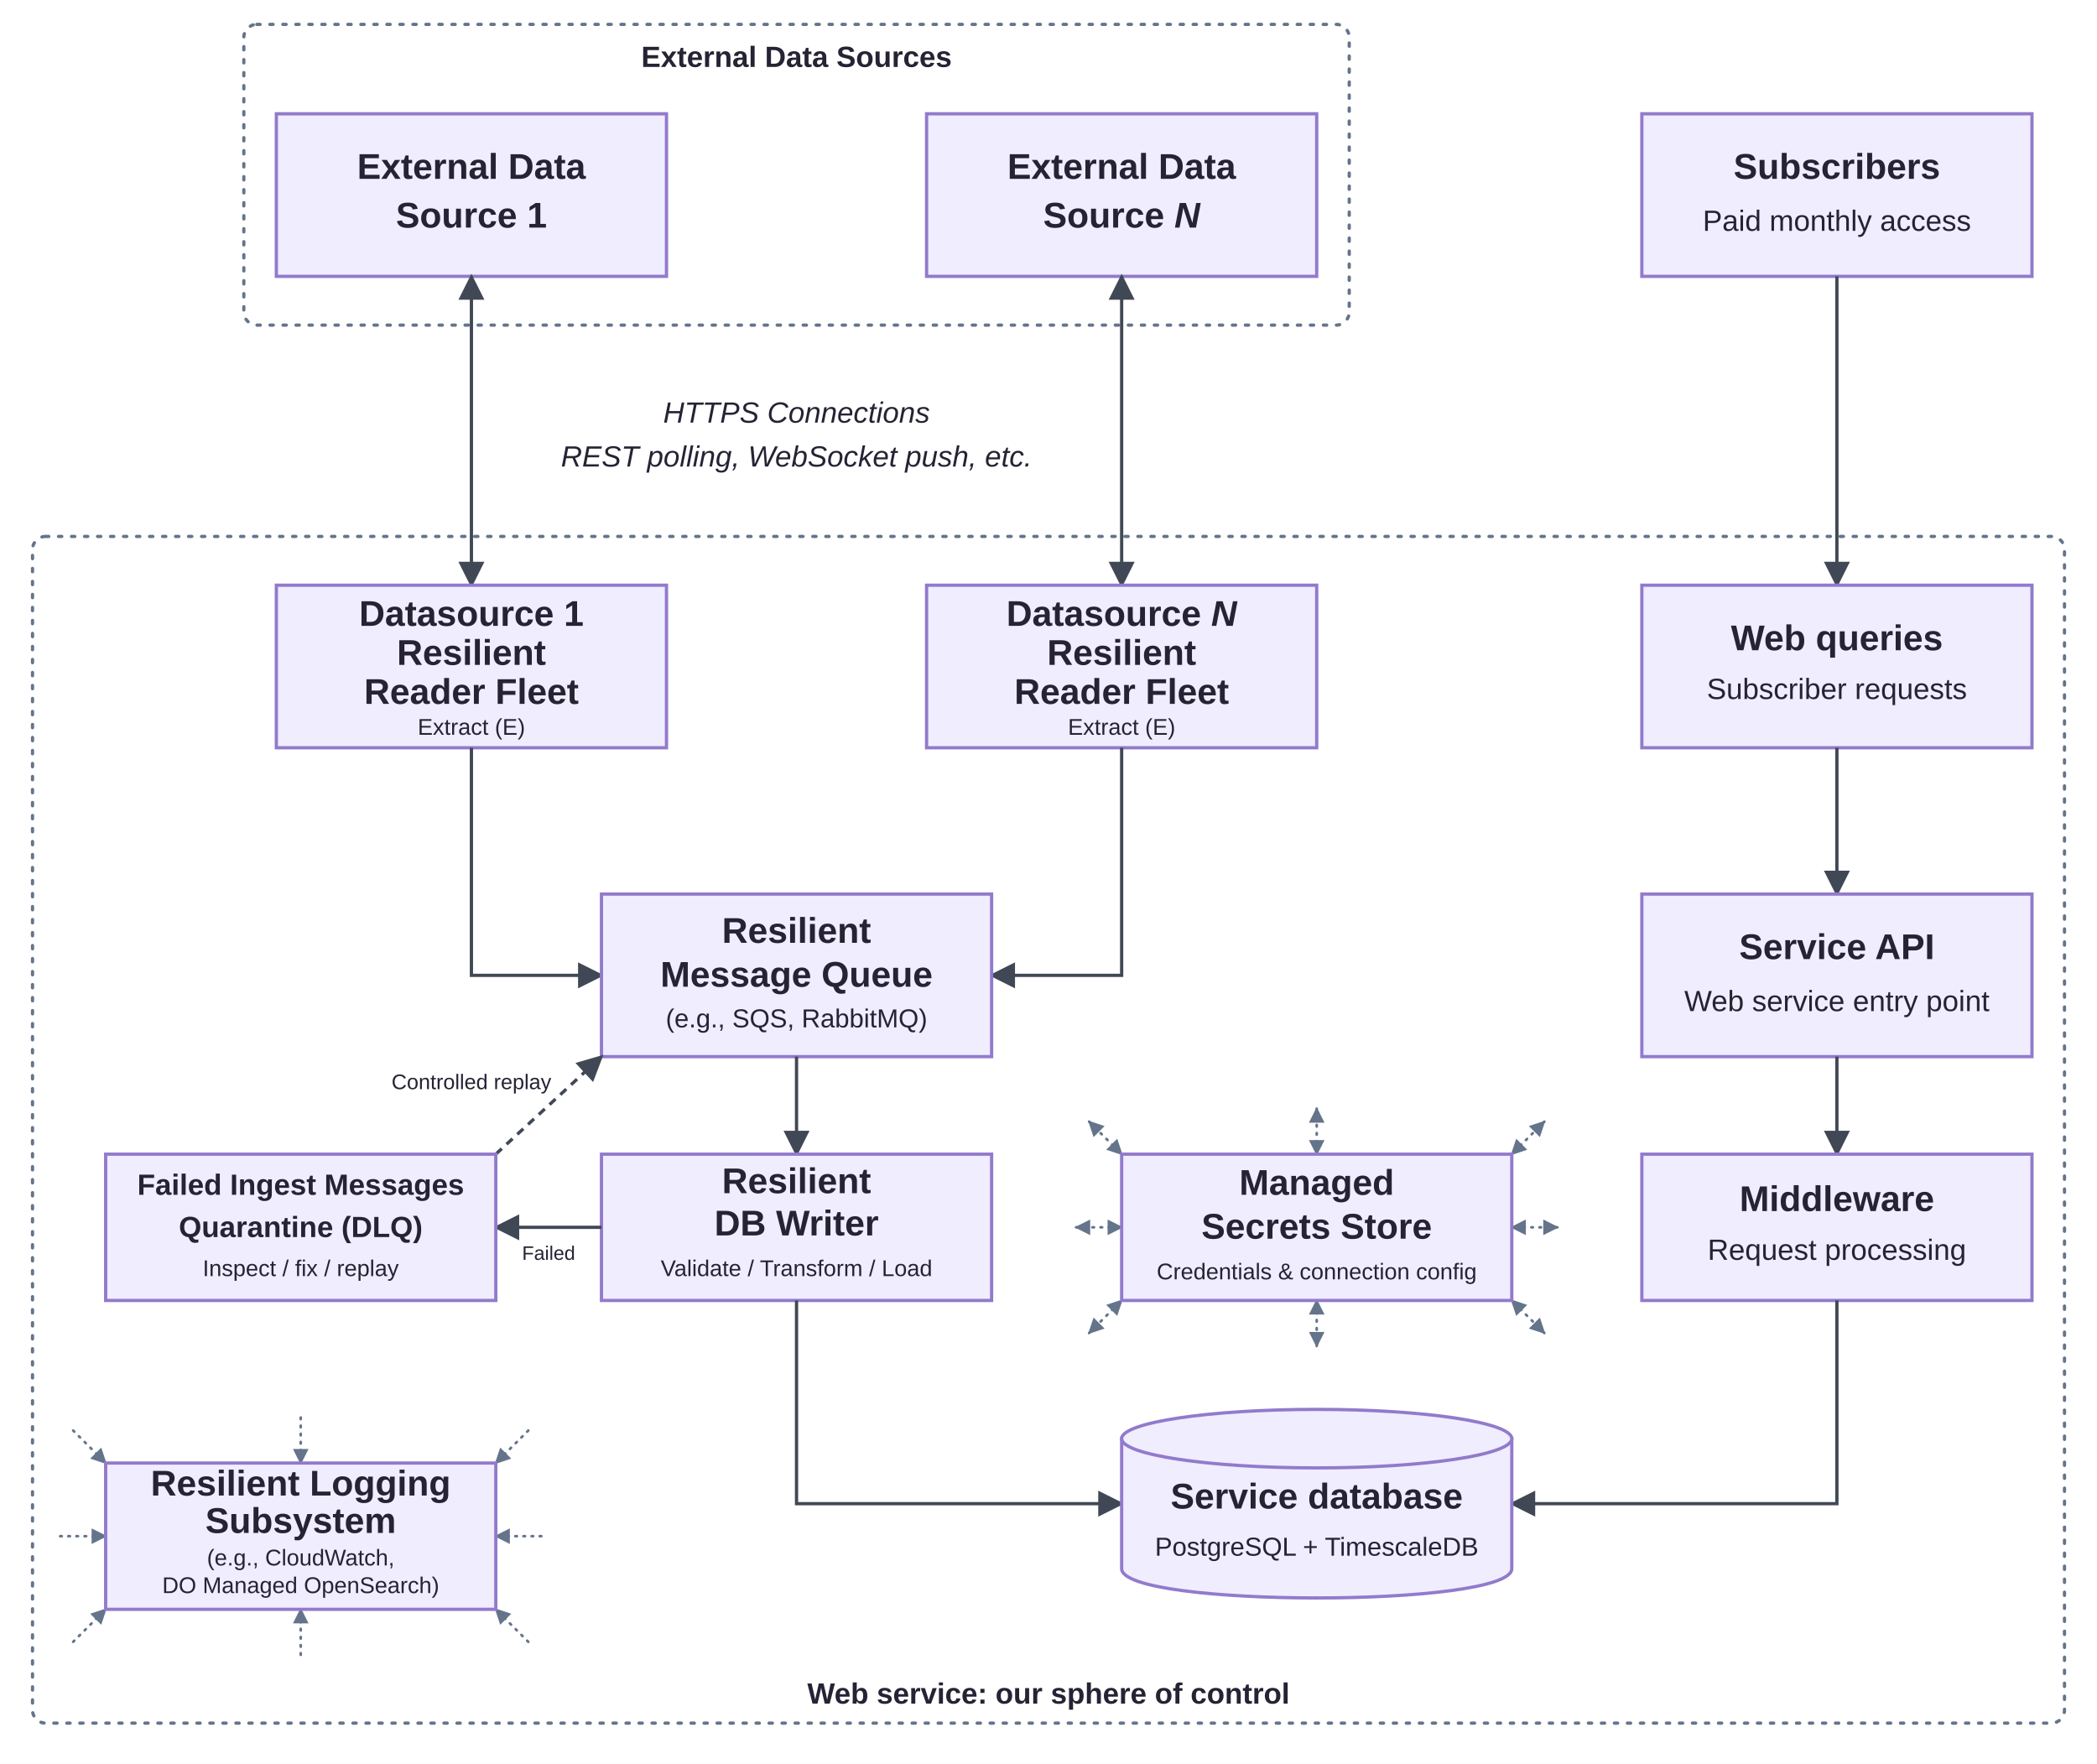
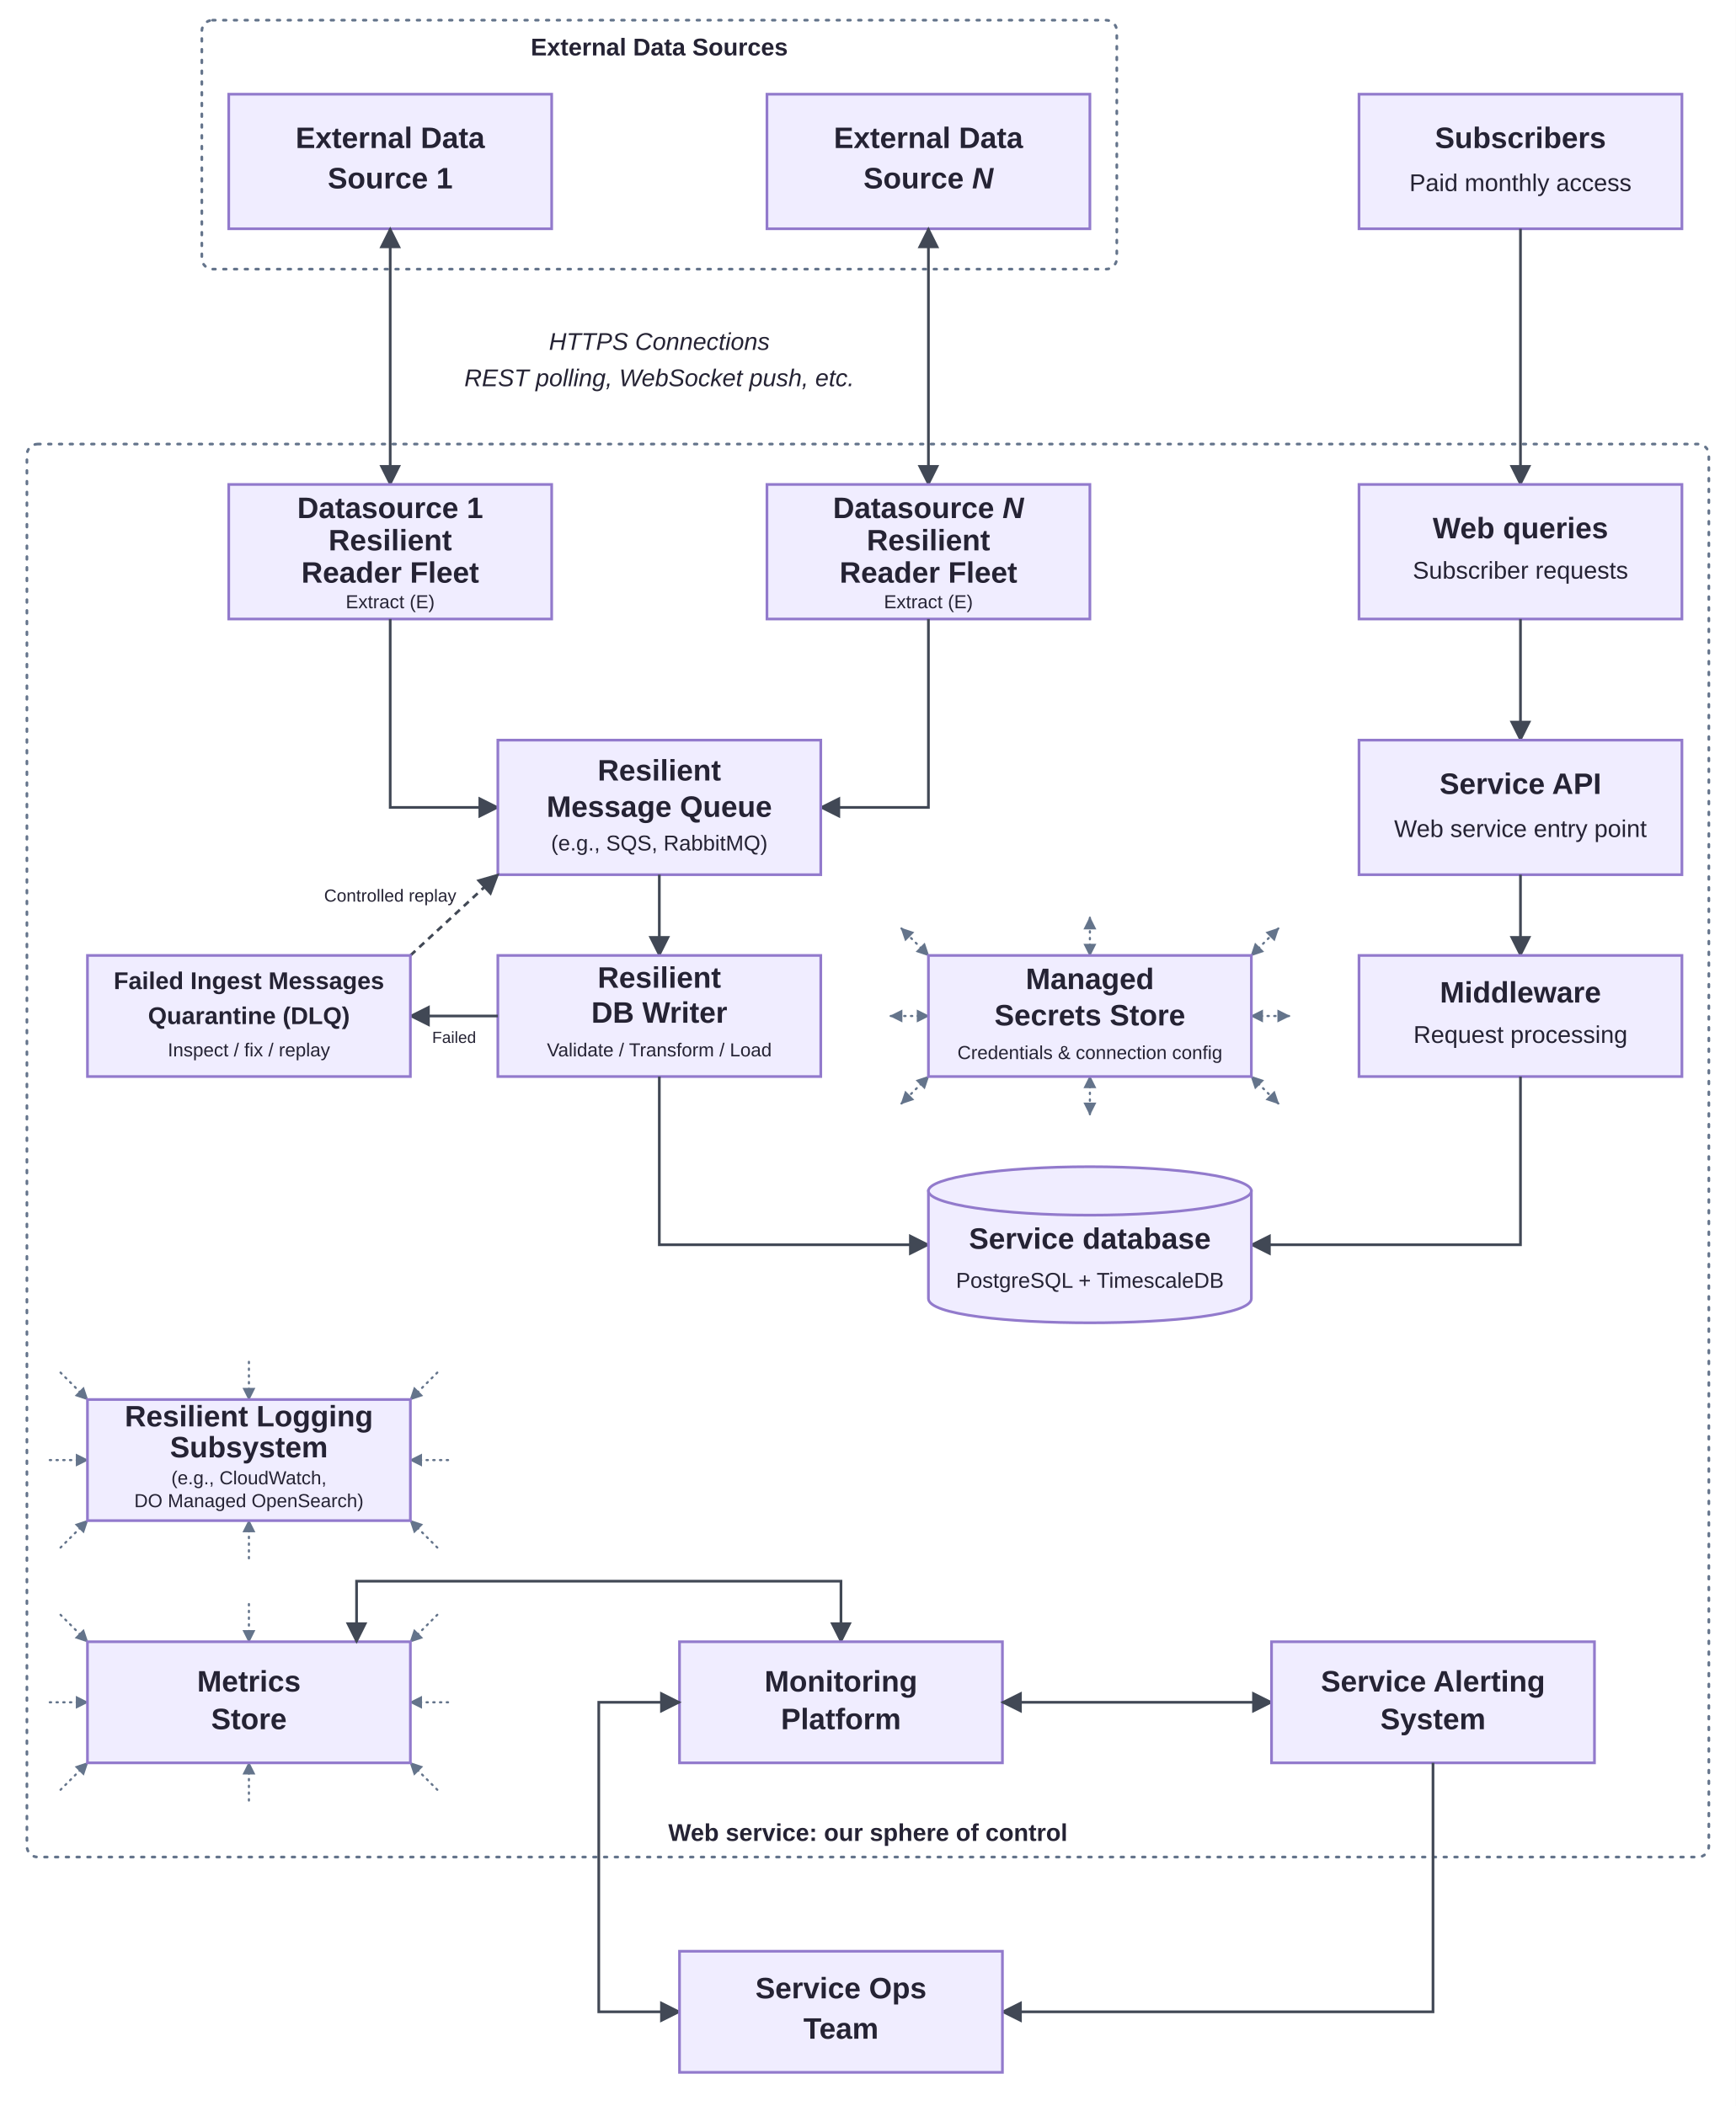
- <svg xmlns="http://www.w3.org/2000/svg" width="1290" height="1085" viewBox="0 0 1290 1085" role="img" aria-labelledby="diagram-title diagram-description">
+ <svg xmlns="http://www.w3.org/2000/svg" width="1290" height="1565" viewBox="0 0 1290 1565" role="img" aria-labelledby="diagram-title diagram-description">
  <defs>
    <marker id="arrow" viewBox="0 0 10 10" refX="9" refY="5" markerWidth="8" markerHeight="8" orient="auto-start-reverse">
      <path d="M 0 0 L 10 5 L 0 10 Z" fill="#414855" />
    </marker>
    <marker id="log-arrow" viewBox="0 0 10 10" refX="9" refY="5" markerWidth="6" markerHeight="6" orient="auto-start-reverse">
      <path d="M 0 0 L 10 5 L 0 10 Z" fill="#64748b" />
    </marker>
  </defs>
  <style>
    text { font-family: Arial, Helvetica, sans-serif; fill: #252334; text-anchor: middle; }
    .node { fill: #f0edff; stroke: #927acc; stroke-width: 2; }
    .title { font-size: 22px; font-weight: 600; }
    .detail { font-size: 18px; }
    .small { font-size: 16px; }
    .flow { fill: none; stroke: #414855; stroke-width: 2; marker-end: url(#arrow); }
    .both { marker-start: url(#arrow); }
    .replay { stroke-dasharray: 5 4; }
    .secrets-flow { fill: none; stroke: #64748b; stroke-width: 1.6; stroke-dasharray: 1 4; stroke-linecap: round; marker-start: url(#log-arrow); marker-end: url(#log-arrow); }
-     .log-flow { fill: none; stroke: #64748b; stroke-width: 1.6; stroke-dasharray: 1 4; stroke-linecap: round; marker-end: url(#log-arrow); }
+     .log-flow, .metric-flow { fill: none; stroke: #64748b; stroke-width: 1.6; stroke-dasharray: 1 4; stroke-linecap: round; marker-end: url(#log-arrow); }
  </style>
-   <rect width="1290" height="1085" fill="#ffffff" />
+   <rect width="1290" height="1565" fill="#ffffff" />
  <g aria-label="External Data Sources">
    <rect x="150" y="15" width="680" height="185" rx="8" fill="none" stroke="#64748b" stroke-width="2" stroke-dasharray="2 6" stroke-linecap="round" />
    <text x="490" y="45" dominant-baseline="text-after-edge" style="font-size: 18px; font-weight: 600;">External Data Sources</text>
  </g>
  <g transform="translate(0, 30)">
    <g aria-label="External Data Source 1">
      <rect class="node" x="170" y="40" width="240" height="100" />
      <text class="title" x="290" y="80">External Data</text>
      <text class="title" x="290" y="110">Source 1</text>
    </g>
    <g aria-label="External Data Source N">
      <rect class="node" x="570" y="40" width="240" height="100" />
      <text class="title" x="690" y="80">External Data</text>
      <text class="title" x="690" y="110">Source <tspan font-style="italic">N</tspan>
      </text>
    </g>
    <g aria-label="Subscribers">
      <rect class="node" x="1010" y="40" width="240" height="100" />
      <text class="title" x="1130" y="80">Subscribers</text>
      <text class="detail" x="1130" y="112">Paid monthly access</text>
    </g>
    <g transform="translate(0, 50)">
-       <rect x="20" y="250" width="1250" height="730" rx="8" fill="none" stroke="#64748b" stroke-width="2" stroke-dasharray="2 6" stroke-linecap="round" />
-       <text x="645" y="968" style="font-size: 18px; font-weight: 600;">Web service: our sphere of control</text>
+       <rect x="20" y="250" width="1250" height="1050" rx="8" fill="none" stroke="#64748b" stroke-width="2" stroke-dasharray="2 6" stroke-linecap="round" />
+       <text x="645" y="1288" style="font-size: 18px; font-weight: 600;">Web service: our sphere of control</text>
      <path class="flow both" d="M 290 90 V 280" />
      <path class="flow both" d="M 690 90 V 280" />
      <g aria-label="HTTPS Connections: REST polling, WebSocket push, etc." font-style="italic">
        <text class="detail" x="490" y="180">HTTPS Connections</text>
        <text class="detail" x="490" y="207">REST polling, WebSocket push, etc.</text>
      </g>
      <path class="flow" d="M 1130 90 V 280" />
      <g aria-label="Datasource 1 Resilient Reader Fleet">
        <rect class="node" x="170" y="280" width="240" height="100" />
        <text class="title" x="290" y="305">Datasource 1</text>
        <text class="title" x="290" y="329">Resilient</text>
        <text class="title" x="290" y="353">Reader Fleet</text>
        <text x="290" y="372" style="font-size: 14px;">Extract (E)</text>
      </g>
      <g aria-label="Datasource N Resilient Reader Fleet">
        <rect class="node" x="570" y="280" width="240" height="100" />
        <text class="title" x="690" y="305">Datasource <tspan font-style="italic">N</tspan>
        </text>
        <text class="title" x="690" y="329">Resilient</text>
        <text class="title" x="690" y="353">Reader Fleet</text>
        <text x="690" y="372" style="font-size: 14px;">Extract (E)</text>
      </g>
      <g aria-label="Web queries">
        <rect class="node" x="1010" y="280" width="240" height="100" />
        <text class="title" x="1130" y="320">Web queries</text>
        <text class="detail" x="1130" y="350">Subscriber requests</text>
      </g>
      <path class="flow" d="M 290 380 V 520 H 370" />
      <path class="flow" d="M 690 380 V 520 H 610" />
      <path class="flow" d="M 1130 380 V 470" />
      <g aria-label="Resilient message queue">
        <rect class="node" x="370" y="470" width="240" height="100" />
        <text class="title" x="490" y="500">Resilient</text>
        <text class="title" x="490" y="527">Message Queue</text>
        <text class="small" x="490" y="552">(e.g., SQS, RabbitMQ)</text>
      </g>
      <g aria-label="Service API">
        <rect class="node" x="1010" y="470" width="240" height="100" />
        <text class="title" x="1130" y="510">Service API</text>
        <text class="detail" x="1130" y="542">Web service entry point</text>
      </g>
      <path class="flow" d="M 490 570 V 630" />
      <path class="flow" d="M 1130 570 V 630" />
      <g aria-label="Resilient database writer">
        <rect class="node" x="370" y="630" width="240" height="90" />
        <text class="title" x="490" y="654">Resilient</text>
        <text class="title" x="490" y="680">DB Writer</text>
        <text x="490" y="705" style="font-size: 14px;">Validate / Transform / Load</text>
      </g>
      <path class="flow" d="M 370 675 H 305" />
      <text x="337.5" y="695" style="font-size: 12px;">Failed</text>
      <path class="flow replay" d="M 305 630 L 370 570" />
      <text x="290" y="590" style="font-size: 13px;">Controlled replay</text>
      <g aria-label="Failed Ingest Messages / Quarantine, dead-letter queue">
        <rect class="node" x="65" y="630" width="240" height="90" />
        <text x="185" y="655" style="font-size: 18px; font-weight: 600;">Failed Ingest Messages</text>
        <text x="185" y="681" style="font-size: 18px; font-weight: 600;">Quarantine (DLQ)</text>
        <text x="185" y="705" style="font-size: 14px;">Inspect / fix / replay</text>
      </g>
      <g aria-label="Middleware">
        <rect class="node" x="1010" y="630" width="240" height="90" />
        <text class="title" x="1130" y="665">Middleware</text>
        <text class="detail" x="1130" y="695">Request processing</text>
      </g>
      <g aria-label="Components request and receive credentials from the Managed Secrets Store">
        <path class="secrets-flow" d="M 810 602 V 630" />
        <path class="secrets-flow" d="M 810 748 V 720" />
        <path class="secrets-flow" d="M 662 675 H 690" />
        <path class="secrets-flow" d="M 958 675 H 930" />
        <path class="secrets-flow" d="M 670 610 L 690 630" />
        <path class="secrets-flow" d="M 950 610 L 930 630" />
        <path class="secrets-flow" d="M 670 740 L 690 720" />
        <path class="secrets-flow" d="M 950 740 L 930 720" />
      </g>
      <g aria-label="Managed Secrets Store: credentials and connection configuration">
        <rect class="node" x="690" y="630" width="240" height="90" />
        <text class="title" x="810" y="655">Managed</text>
        <text class="title" x="810" y="682">Secrets Store</text>
        <text x="810" y="707" style="font-size: 14px;">Credentials &amp; connection config</text>
      </g>
-       <g transform="translate(-592.5, 190)">
+       <g transform="translate(-592.5, 330)">
        <g aria-label="Every component sends logs to the Resilient Logging Subsystem">
          <path class="log-flow" d="M 777.5 602 V 630" />
          <path class="log-flow" d="M 777.5 748 V 720" />
          <path class="log-flow" d="M 629.5 675 H 657.5" />
          <path class="log-flow" d="M 925.5 675 H 897.5" />
          <path class="log-flow" d="M 637.5 610 L 657.5 630" />
          <path class="log-flow" d="M 917.5 610 L 897.5 630" />
          <path class="log-flow" d="M 637.5 740 L 657.5 720" />
          <path class="log-flow" d="M 917.5 740 L 897.5 720" />
        </g>
        <g aria-label="Resilient Logging Subsystem">
          <rect class="node" x="657.5" y="630" width="240" height="90" />
          <text class="title" x="777.5" y="650">Resilient Logging</text>
          <text class="title" x="777.5" y="673">Subsystem</text>
          <text x="777.5" y="693" style="font-size: 14px;">(e.g., CloudWatch,</text>
          <text x="777.5" y="710" style="font-size: 14px;">DO Managed OpenSearch)</text>
        </g>
      </g>
      <path class="flow" d="M 490 720 V 845 H 690" />
      <path class="flow" d="M 1130 720 V 845 H 930" />
      <g aria-label="Service database, PostgreSQL and TimescaleDB">
        <path class="node" d="M 690 805 V 885 C 690 909 930 909 930 885 V 805 Z" />
        <ellipse class="node" cx="810" cy="805" rx="120" ry="18" />
        <text class="title" x="810" y="848">Service database</text>
        <text class="small" x="810" y="877">PostgreSQL + TimescaleDB</text>
      </g>
+       <g aria-label="Metrics from every component reach the shared Metrics Store">
+         <path class="metric-flow" d="M 185 1112 V 1140" />
+         <path class="metric-flow" d="M 185 1258 V 1230" />
+         <path class="metric-flow" d="M 37 1185 H 65" />
+         <path class="metric-flow" d="M 333 1185 H 305" />
+         <path class="metric-flow" d="M 45 1120 L 65 1140" />
+         <path class="metric-flow" d="M 325 1120 L 305 1140" />
+         <path class="metric-flow" d="M 45 1250 L 65 1230" />
+         <path class="metric-flow" d="M 325 1250 L 305 1230" />
+       </g>
+       <g aria-label="Metrics Store">
+         <rect class="node" x="65" y="1140" width="240" height="90" />
+         <text class="title" x="185" y="1177">Metrics</text>
+         <text class="title" x="185" y="1205">Store</text>
+       </g>
+       <path class="flow both" d="M 265 1140 V 1095 H 625 V 1140" />
+       <g aria-label="Monitoring Platform">
+         <rect class="node" x="505" y="1140" width="240" height="90" />
+         <text class="title" x="625" y="1177">Monitoring</text>
+         <text class="title" x="625" y="1205">Platform</text>
+       </g>
+       <path class="flow both" d="M 745 1185 H 945" />
+       <g aria-label="Service Alerting System">
+         <rect class="node" x="945" y="1140" width="240" height="90" />
+         <text class="title" x="1065" y="1177">Service Alerting</text>
+         <text class="title" x="1065" y="1205">System</text>
+       </g>
+       <path class="flow both" d="M 505 1185 H 445 V 1415 H 505" />
+       <path class="flow" d="M 1065 1230 V 1415 H 745" />
+       <g aria-label="Service Ops Team">
+         <rect class="node" x="505" y="1370" width="240" height="90" />
+         <text class="title" x="625" y="1405">Service Ops</text>
+         <text class="title" x="625" y="1435">Team</text>
+       </g>
    </g>
  </g>
</svg>
